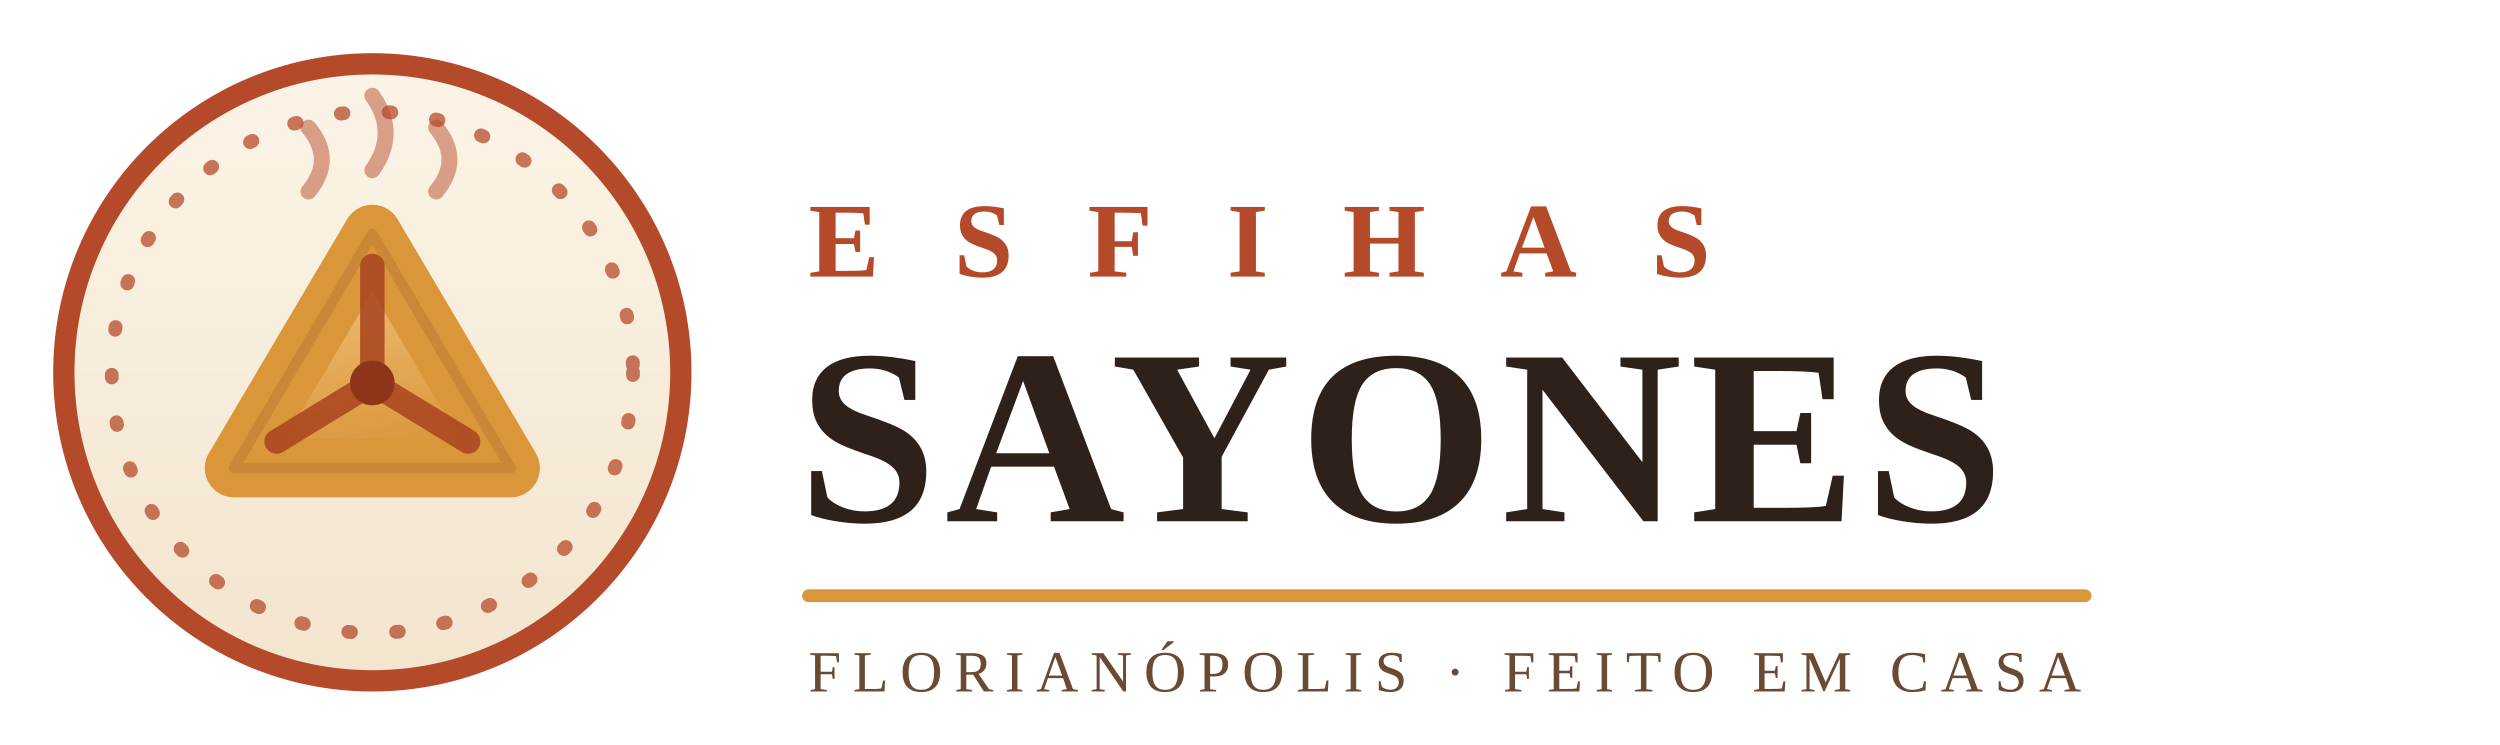
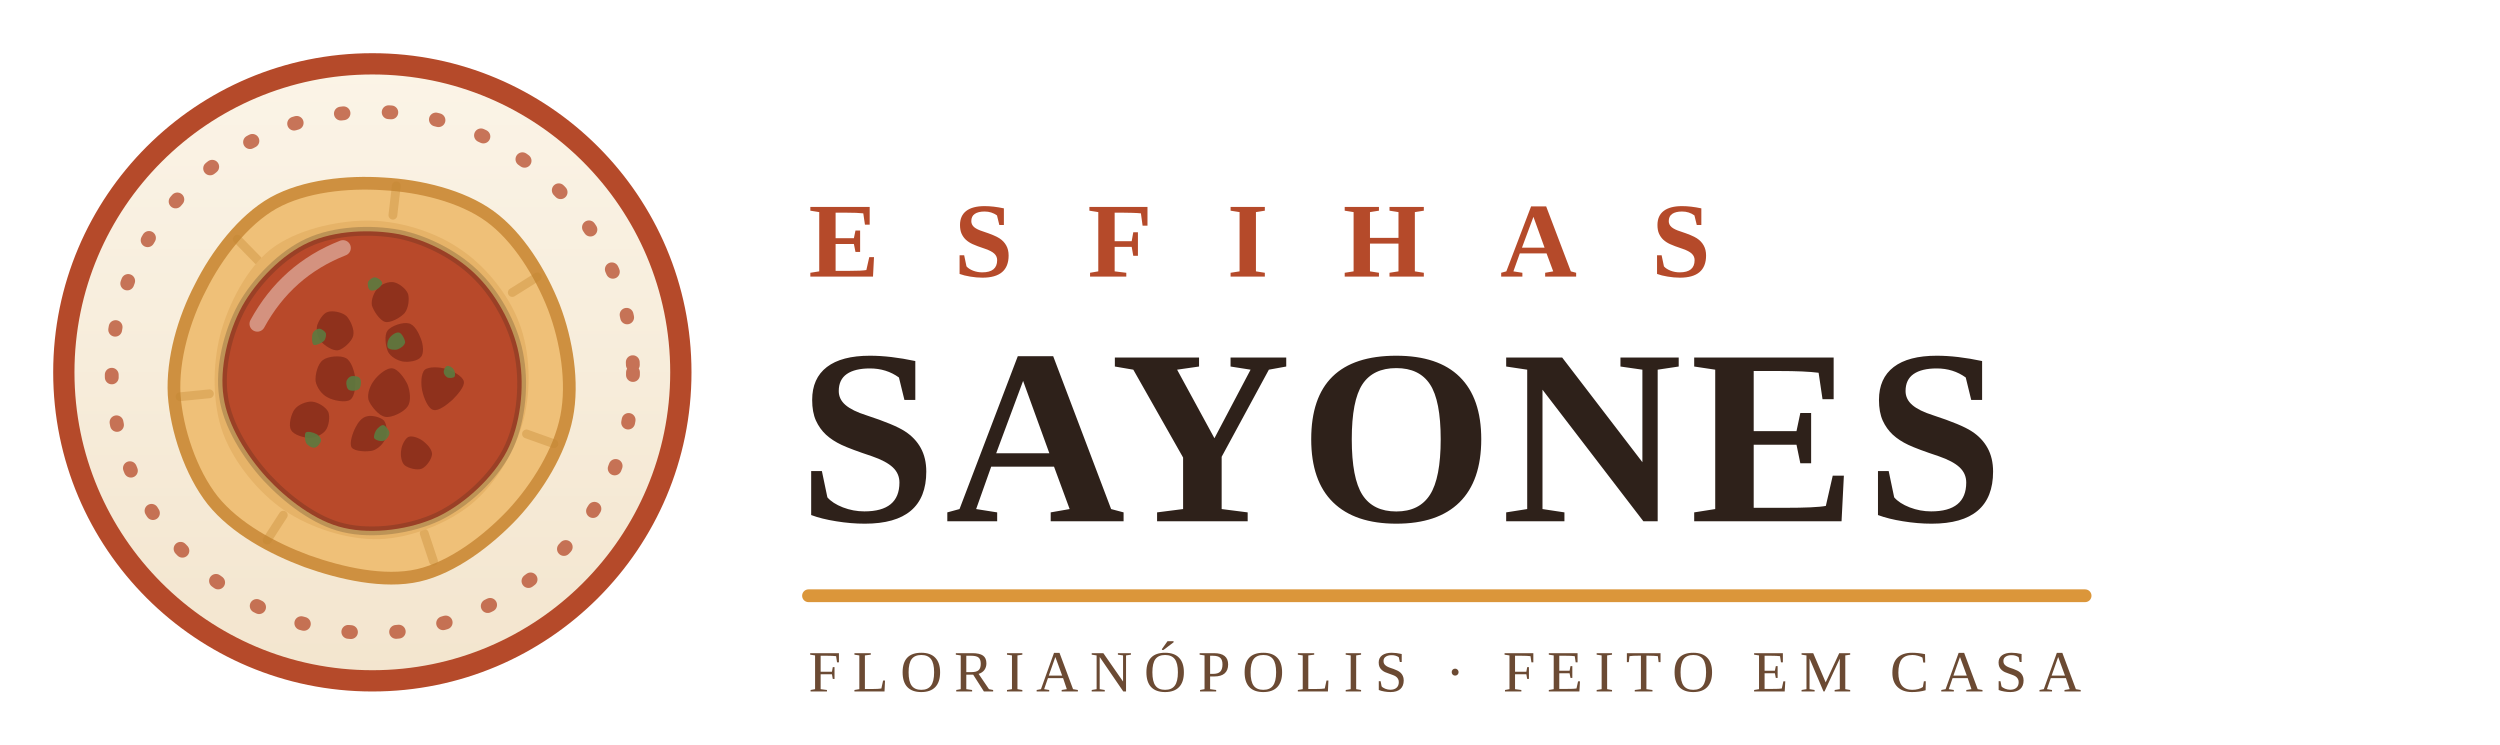
<svg xmlns="http://www.w3.org/2000/svg" viewBox="0 0 470 140" width="470" height="140" role="img" aria-label="Esfihas Sayones">
  <defs>
-     <linearGradient id="massa" x1="0" y1="0" x2="0.2" y2="1">
-       <stop offset="0" stop-color="#F5CB86" />
-       <stop offset="1" stop-color="#DB963A" />
-     </linearGradient>
    <linearGradient id="casca" x1="0" y1="0" x2="0" y2="1">
      <stop offset="0" stop-color="#FBF4E7" />
      <stop offset="1" stop-color="#F3E5CE" />
    </linearGradient>
  </defs>
  <circle cx="70" cy="70" r="58" fill="url(#casca)" stroke="#B54A2A" stroke-width="4" />
  <circle cx="70" cy="70" r="49" fill="none" stroke="#B54A2A" stroke-width="2.6" stroke-linecap="round" stroke-dasharray="0.5 8.5" opacity="0.75" />
-   <path d="M70 44 L96 88 L44 88 Z" fill="url(#massa)" stroke="#DB963A" stroke-width="11" stroke-linejoin="round" />
-   <path d="M70 44 L96 88 L44 88 Z" fill="none" stroke="#B87430" stroke-width="2" stroke-linejoin="round" opacity="0.45" />
-   <g stroke="#A8431F" stroke-width="4.6" stroke-linecap="round" opacity="0.85">
-     <line x1="70" y1="72" x2="70" y2="50" />
-     <line x1="70" y1="72" x2="88" y2="83" />
-     <line x1="70" y1="72" x2="52" y2="83" />
-   </g>
-   <circle cx="70" cy="72" r="4.2" fill="#8E3418" />
-   <g stroke="#B54A2A" stroke-width="3" stroke-linecap="round" fill="none" opacity="0.5">
-     <path d="M58 36 q5 -6 0 -12" />
-     <path d="M70 32 q5 -7 0 -14" />
-     <path d="M82 36 q5 -6 0 -12" />
+   <g transform="translate(70 71) scale(0.92) translate(-50 -51)">
+     <path d="M89.7 59.0C88.3 66.1 83.7 73.5 78.7 78.9C73.6 84.3 66.4 89.8 59.4 91.4C52.4 93.0 43.6 91.0 36.6 88.5C29.6 85.9 22.0 81.8 17.4 76.1C12.9 70.4 10.0 61.7 9.5 54.5C9.1 47.2 11.5 39.0 14.9 32.5C18.2 25.9 23.6 18.8 29.8 15.3C36.1 11.8 44.9 10.9 52.3 11.4C59.6 11.8 68.2 13.8 74.0 18.0C79.8 22.2 84.4 29.7 87.1 36.6C89.7 43.4 91.1 52.0 89.7 59.0Z" fill="#EFC078" />
+     <path d="M89.7 59.0C88.3 66.1 83.7 73.5 78.7 78.9C73.6 84.3 66.4 89.8 59.4 91.4C52.4 93.0 43.6 91.0 36.6 88.5C29.6 85.9 22.0 81.8 17.4 76.1C12.9 70.4 10.0 61.7 9.5 54.5C9.1 47.2 11.5 39.0 14.9 32.5C18.2 25.9 23.6 18.8 29.8 15.3C36.1 11.8 44.9 10.9 52.3 11.4C59.6 11.8 68.2 13.8 74.0 18.0C79.8 22.2 84.4 29.7 87.1 36.6C89.7 43.4 91.1 52.0 89.7 59.0Z" fill="none" stroke="#CE9040" stroke-width="2.6" stroke-linejoin="round" />
+     <g stroke="#C1832F" stroke-width="1.8" stroke-linecap="round" opacity=".35">
+       <path d="M81.5 62.5 L87.1 64.5" />
+       <path d="M60.6 82.8 L62.5 88.5" />
+       <path d="M31.8 79.1 L28.5 84.2" />
+       <path d="M16.7 54.3 L10.7 54.9" />
+       <path d="M26.6 27.0 L22.4 22.7" />
+       <path d="M54.2 17.8 L54.9 11.8" />
+       <path d="M78.6 33.6 L83.7 30.4" />
+     </g>
+     <path d="M70.4 76.7C65.5 80.8 57.8 83.8 51.4 84.0C45.0 84.2 37.3 81.7 32.0 78.1C26.7 74.5 21.7 68.3 19.5 62.4C17.3 56.4 17.3 48.6 18.9 42.3C20.5 36.1 24.3 28.7 29.2 24.8C34.2 20.9 42.2 19.0 48.6 18.9C55.0 18.8 62.4 21.0 67.6 24.5C72.9 27.9 77.8 33.9 80.0 39.8C82.3 45.7 82.5 53.5 80.9 59.6C79.3 65.8 75.3 72.6 70.4 76.7Z" fill="#E6B368" />
+     <path d="M77.5 66.0C74.7 71.4 69.0 76.7 63.4 79.4C57.9 82.0 50.1 83.1 44.2 81.7C38.4 80.4 32.5 75.8 28.4 71.4C24.3 66.9 20.4 60.7 19.6 54.9C18.7 49.1 20.5 41.7 23.4 36.4C26.3 31.2 31.6 25.8 36.9 23.4C42.3 20.9 49.7 20.6 55.5 21.7C61.3 22.9 67.6 26.2 71.7 30.5C75.8 34.7 79.2 41.2 80.1 47.1C81.1 53.0 80.3 60.6 77.5 66.0Z" fill="#B8492A" />
+     <path d="M77.5 66.0C74.7 71.4 69.0 76.7 63.4 79.4C57.9 82.0 50.1 83.1 44.2 81.7C38.4 80.4 32.5 75.8 28.4 71.4C24.3 66.9 20.4 60.7 19.6 54.9C18.7 49.1 20.5 41.7 23.4 36.4C26.3 31.2 31.6 25.8 36.9 23.4C42.3 20.9 49.7 20.6 55.5 21.7C61.3 22.9 67.6 26.2 71.7 30.5C75.8 34.7 79.2 41.2 80.1 47.1C81.1 53.0 80.3 60.6 77.5 66.0Z" fill="none" stroke="rgba(46,33,26,.22)" stroke-width="1.8" />
+     <g fill="#8C2F1B" opacity=".92">
+       <path d="M57.2 56.9C56.5 58.0 53.9 59.3 52.6 59.0C51.3 58.8 49.6 56.7 49.2 55.5C48.9 54.2 49.6 52.5 50.4 51.5C51.2 50.4 53.0 48.9 54.1 49.1C55.2 49.2 56.6 51.1 57.2 52.4C57.7 53.7 58.0 55.8 57.2 56.9Z" />
+       <path d="M39.9 47.4C40.9 46.6 43.5 46.4 44.6 47.0C45.7 47.6 46.3 49.6 46.5 51.0C46.6 52.4 46.5 54.8 45.5 55.5C44.6 56.2 42.0 55.7 40.8 55.0C39.6 54.4 38.6 52.9 38.4 51.7C38.3 50.4 38.8 48.2 39.9 47.4Z" />
+       <path d="M59.9 46.8C59.3 47.6 57.4 47.9 56.2 47.7C55.1 47.5 53.7 46.7 53.2 45.7C52.7 44.6 52.4 42.3 53.1 41.4C53.8 40.4 56.3 39.6 57.4 39.9C58.6 40.1 59.5 41.9 59.9 43.0C60.4 44.2 60.6 46.1 59.9 46.8Z" />
+       <path d="M48.9 58.9C49.9 58.6 51.8 59.1 52.4 59.8C53.0 60.6 53.1 62.4 52.7 63.4C52.3 64.4 51.3 65.5 50.1 65.9C48.9 66.2 46.4 66.1 45.8 65.3C45.2 64.5 46.0 62.2 46.6 61.1C47.1 60.1 47.9 59.1 48.9 58.9Z" />
+       <path d="M40.8 37.6C41.8 37.2 43.8 37.6 44.7 38.4C45.5 39.2 46.4 41.2 46.1 42.4C45.9 43.5 44.1 45.2 43.0 45.4C41.9 45.6 40.2 44.4 39.5 43.6C38.8 42.7 38.5 41.4 38.7 40.4C39.0 39.4 39.9 37.9 40.8 37.6Z" />
+       <path d="M66.4 55.5C65.3 56.5 63.5 57.9 62.5 57.6C61.4 57.4 60.5 55.1 60.2 53.7C59.9 52.4 59.9 50.2 60.7 49.4C61.5 48.7 63.7 48.8 65.0 49.2C66.4 49.6 68.5 50.7 68.7 51.8C68.9 52.8 67.4 54.5 66.4 55.5Z" />
+       <path d="M33.4 61.7C32.8 60.8 33.4 58.4 34.1 57.5C34.8 56.5 36.6 55.8 37.7 55.9C38.9 56.0 40.5 57.0 41.0 58.0C41.4 59.0 41.1 60.9 40.5 61.7C39.9 62.6 38.4 63.3 37.2 63.3C36.0 63.3 33.9 62.7 33.4 61.7Z" />
+       <path d="M57.3 33.9C57.6 34.9 57.4 36.8 56.6 37.8C55.8 38.7 53.7 39.9 52.6 39.6C51.5 39.3 50.2 37.3 49.9 36.2C49.7 35.0 50.4 33.5 51.1 32.7C51.8 31.9 53.3 31.3 54.4 31.5C55.4 31.7 56.9 32.8 57.3 33.9Z" />
+       <path d="M62.2 66.6C62.2 67.5 61.1 69.2 60.1 69.6C59.2 70.0 57.3 69.5 56.6 68.9C55.9 68.3 55.7 66.7 55.9 65.8C56.0 64.8 56.7 63.4 57.4 63.1C58.1 62.8 59.5 63.3 60.3 63.9C61.1 64.5 62.2 65.6 62.2 66.6Z" />
+     </g>
+     <g fill="#5C7A3F" opacity=".9">
+       <path d="M44.7 51.8C44.8 51.3 45.3 50.8 45.7 50.7C46.2 50.6 47.3 50.7 47.5 51.2C47.8 51.6 47.7 52.9 47.3 53.3C46.9 53.7 45.7 53.8 45.2 53.5C44.8 53.3 44.6 52.3 44.7 51.8Z" />
+       <path d="M55.5 41.8C56.0 41.9 56.7 43.2 56.7 43.8C56.6 44.4 55.8 45.0 55.2 45.2C54.7 45.4 53.5 45.3 53.2 44.9C52.9 44.5 53.1 43.4 53.5 42.9C53.9 42.3 54.9 41.6 55.5 41.8Z" />
+       <path d="M52.3 63.9C51.8 64.1 50.7 63.8 50.4 63.4C50.2 63.0 50.5 62.2 50.8 61.7C51.1 61.3 51.8 60.6 52.3 60.7C52.7 60.8 53.5 61.8 53.5 62.3C53.5 62.9 52.8 63.8 52.3 63.9Z" />
+       <path d="M40.5 41.9C40.6 42.3 40.5 43.1 40.1 43.5C39.7 43.9 38.4 44.5 38.0 44.3C37.6 44.0 37.6 42.5 37.8 42.0C38.0 41.4 38.7 41.0 39.2 41.0C39.6 41.0 40.3 41.5 40.5 41.9Z" />
+       <path d="M65.3 48.6C65.6 48.5 66.4 48.9 66.6 49.3C66.9 49.7 67.0 50.5 66.8 50.8C66.6 51.1 65.7 51.1 65.4 51.0C65.0 50.8 64.6 50.3 64.6 49.9C64.5 49.5 64.9 48.7 65.3 48.6Z" />
+       <path d="M36.4 62.2C36.8 61.9 38.0 62.2 38.5 62.5C39.0 62.7 39.6 63.4 39.5 63.9C39.5 64.3 38.7 65.3 38.2 65.3C37.7 65.4 36.8 64.9 36.5 64.4C36.2 63.9 36.1 62.5 36.4 62.2Z" />
+       <path d="M50.5 30.5C51.0 30.5 51.9 31.1 52.0 31.6C52.1 32.0 51.4 32.7 51.0 32.9C50.6 33.2 49.8 33.3 49.5 33.1C49.1 32.8 49.0 31.9 49.1 31.5C49.3 31.0 50.0 30.5 50.5 30.5Z" />
+     </g>
+     <path d="M26.5 40q6-11 17.5-15.5" fill="none" stroke="rgba(255,255,255,.4)" stroke-width="3.2" stroke-linecap="round" />
  </g>
  <text x="152" y="52" font-family="Georgia, 'Times New Roman', serif" font-size="20" font-weight="600" letter-spacing="14" fill="#B54A2A">ESFIHAS</text>
  <text x="150" y="98" font-family="Georgia, 'Times New Roman', serif" font-size="47" font-weight="700" letter-spacing="1.5" fill="#2E211A">SAYONES</text>
  <line x1="152" y1="112" x2="392" y2="112" stroke="#DB963A" stroke-width="2.4" stroke-linecap="round" />
  <text x="152" y="130" font-family="Georgia, 'Times New Roman', serif" font-size="11" letter-spacing="2.2" fill="#6B4A33">FLORIANÓPOLIS · FEITO EM CASA</text>
</svg>
